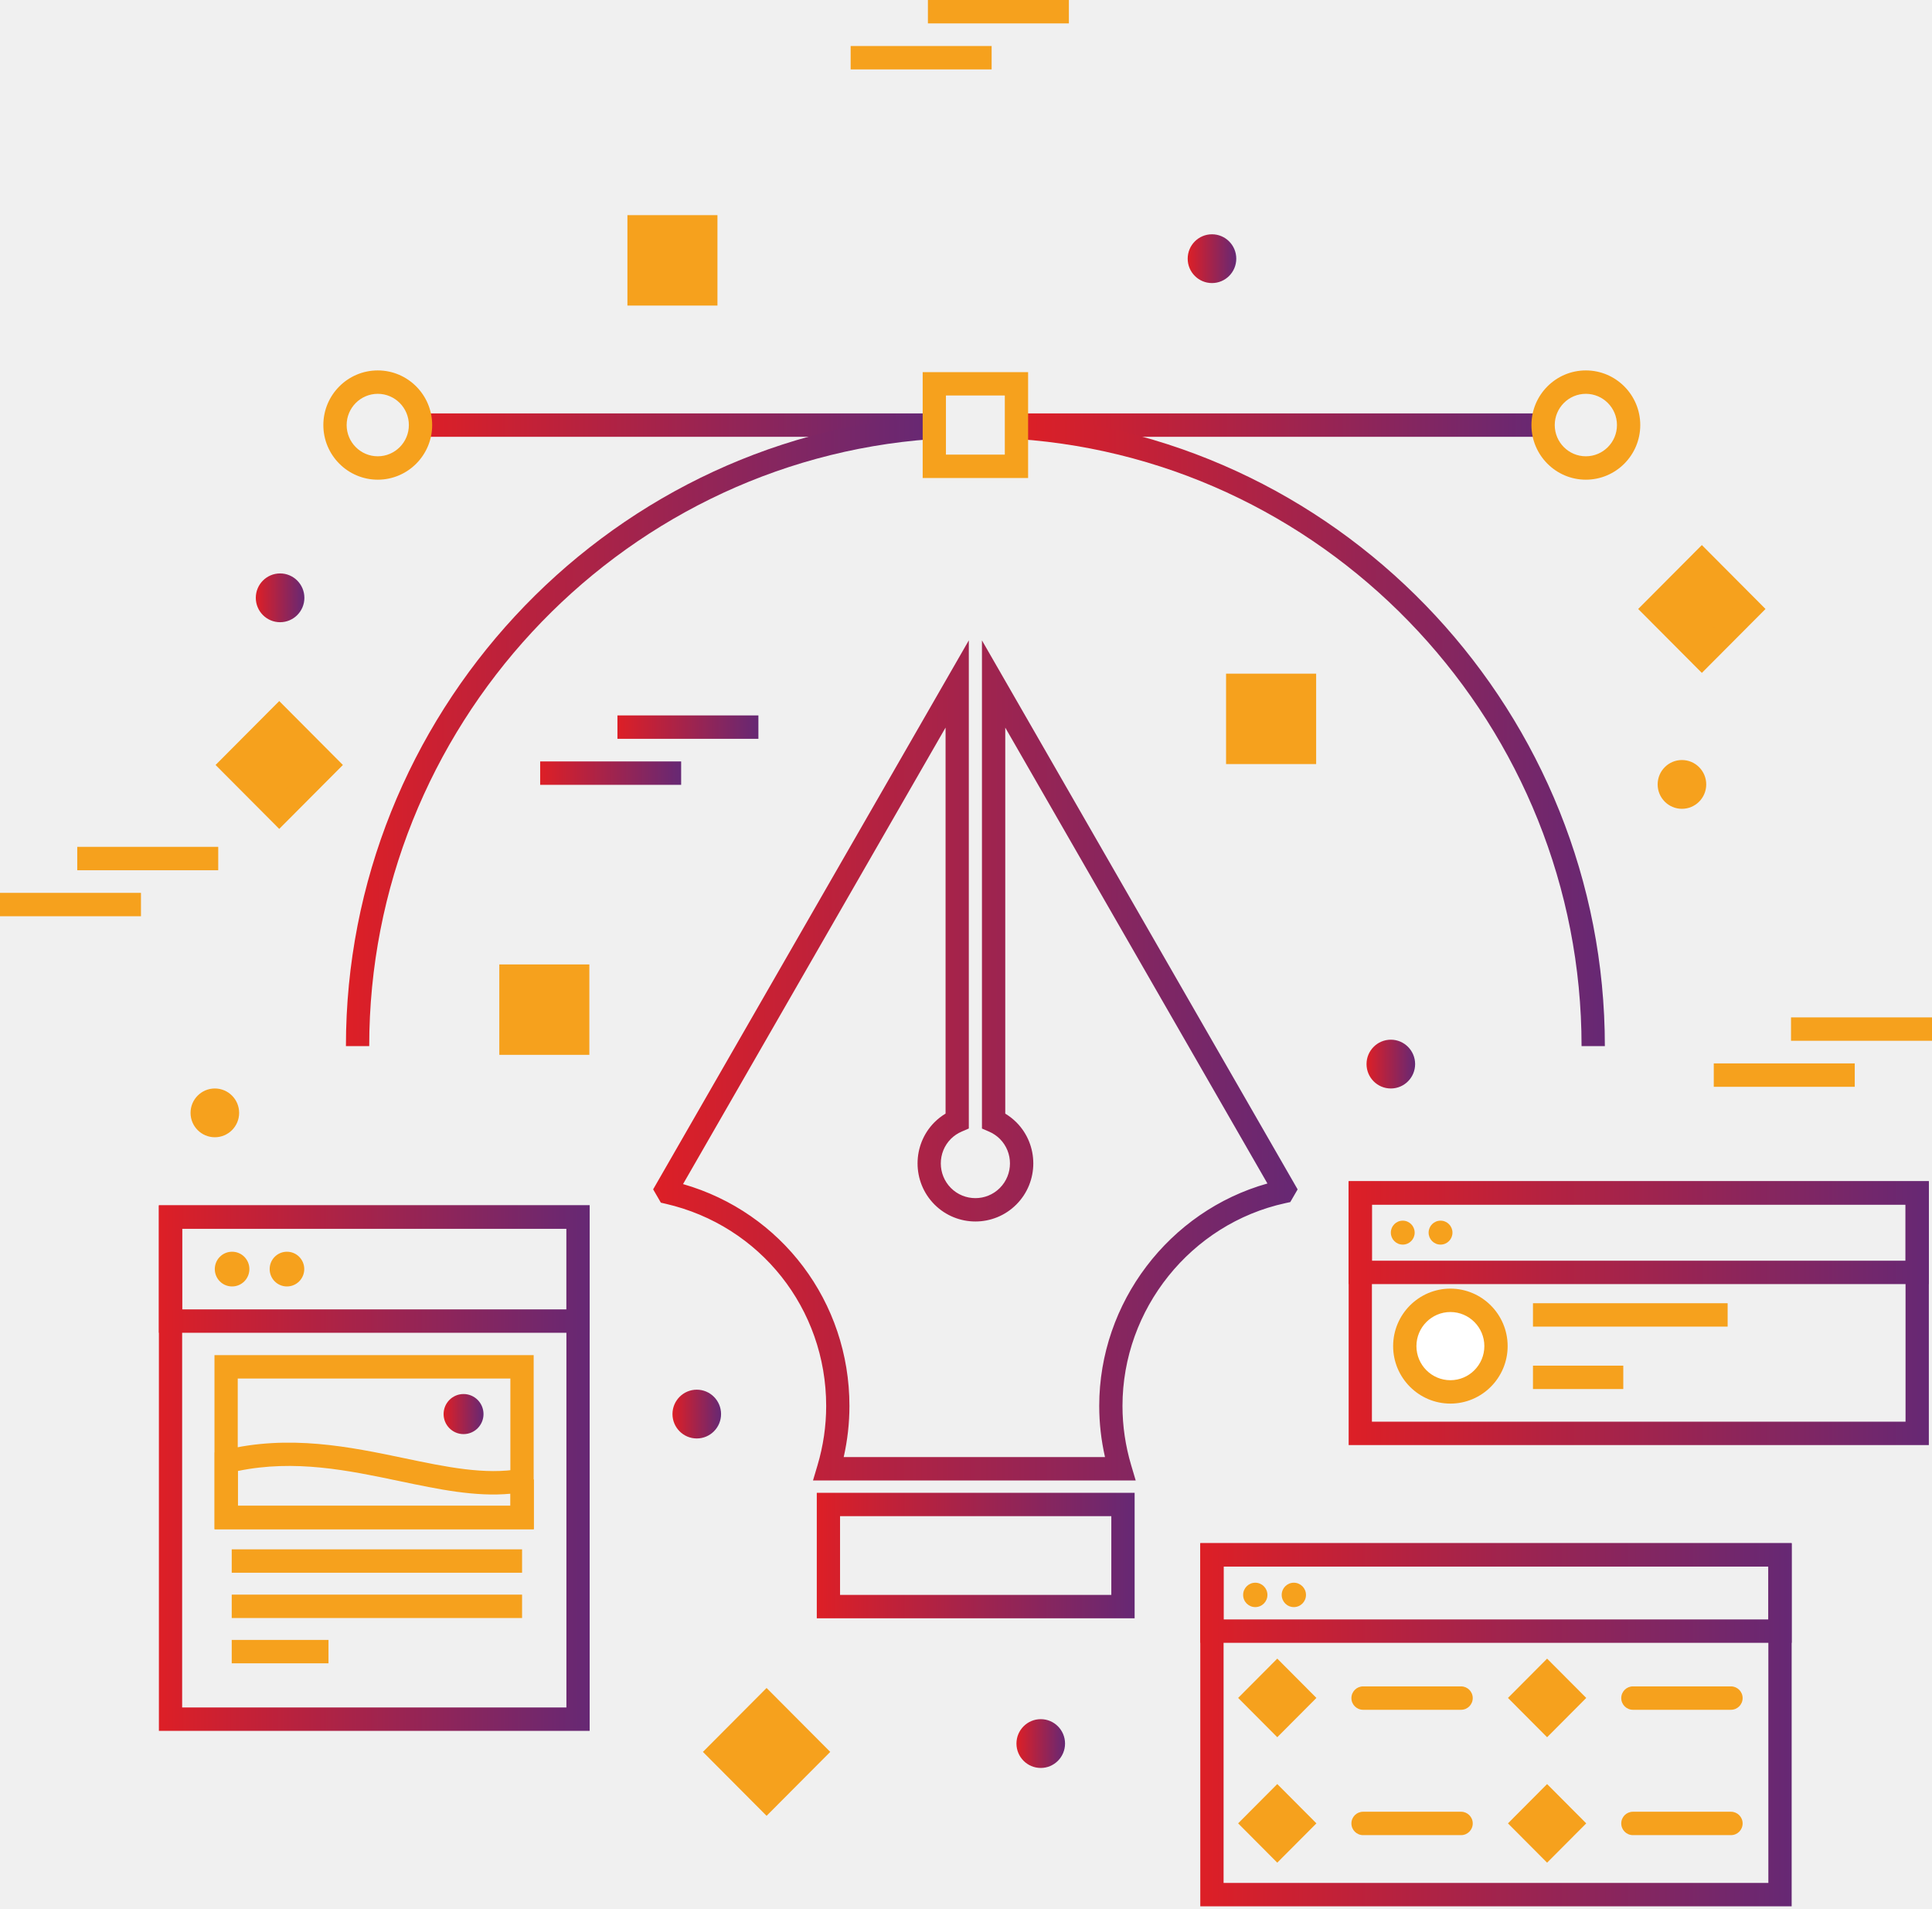
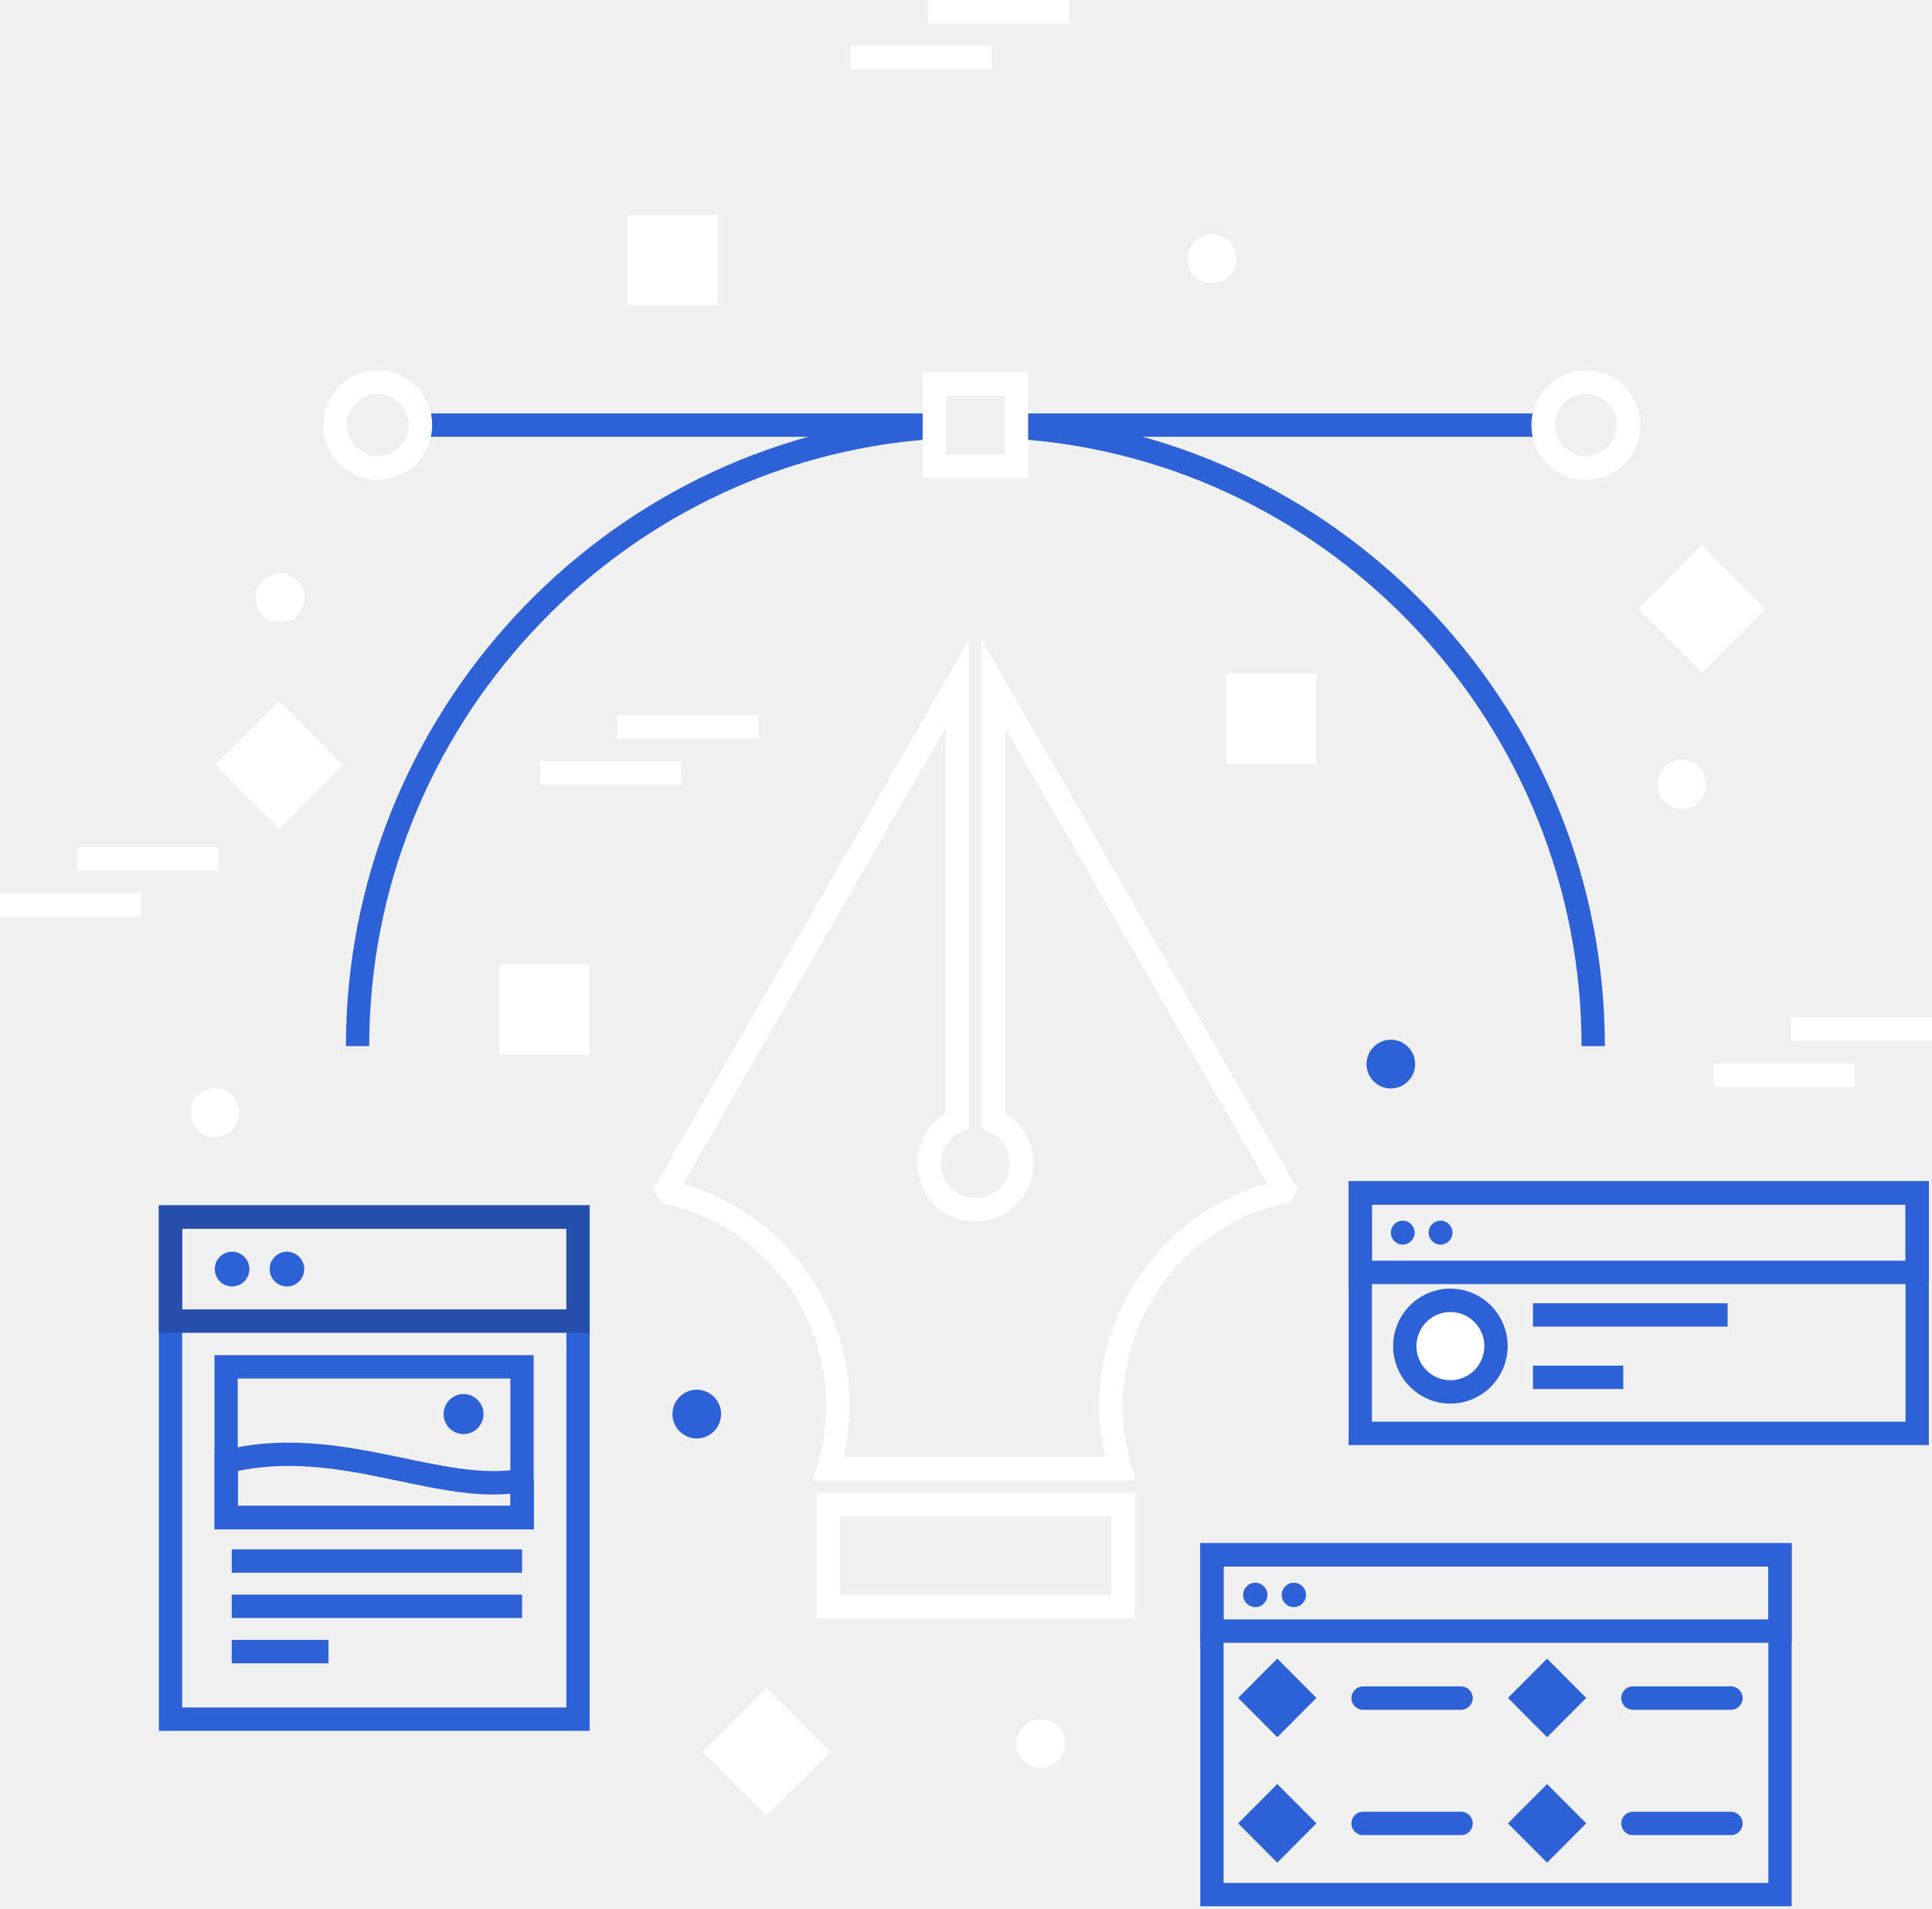
<svg xmlns="http://www.w3.org/2000/svg" width="250" height="247" viewBox="0 0 250 247" fill="none">
-   <g clip-path="url(#clip0_201_215)">
-     <path d="M199.956 53.489H132.587V56.516H199.956V53.489Z" fill="url(#paint0_linear_201_215)" />
-     <path d="M119.627 53.489H54.415V56.516H119.627V53.489Z" fill="url(#paint1_linear_201_215)" />
-     <path d="M207.668 135.356H204.653C204.653 94.15 172.617 59.648 131.716 56.803L131.927 53.782C174.399 56.739 207.668 92.566 207.668 135.356Z" fill="url(#paint2_linear_201_215)" />
-     <path d="M47.777 135.356H44.763C44.763 92.678 77.938 56.856 120.288 53.8L120.504 56.821C79.721 59.765 47.777 94.261 47.777 135.356Z" fill="url(#paint3_linear_201_215)" />
-     <path d="M48.882 62.065C45.002 62.065 41.841 58.897 41.841 54.997C41.841 51.096 44.996 47.928 48.882 47.928C52.767 47.928 55.922 51.096 55.922 54.997C55.922 58.897 52.767 62.065 48.882 62.065ZM48.882 50.955C46.661 50.955 44.856 52.768 44.856 54.997C44.856 57.226 46.661 59.038 48.882 59.038C51.102 59.038 52.907 57.226 52.907 54.997C52.907 52.768 51.102 50.955 48.882 50.955Z" fill="#F6A11D" />
-     <path d="M205.208 62.065C201.329 62.065 198.168 58.897 198.168 54.997C198.168 51.096 201.323 47.928 205.208 47.928C209.094 47.928 212.249 51.096 212.249 54.997C212.249 58.897 209.094 62.065 205.208 62.065ZM205.208 50.955C202.988 50.955 201.183 52.768 201.183 54.997C201.183 57.226 202.988 59.038 205.208 59.038C207.429 59.038 209.234 57.226 209.234 54.997C209.234 52.768 207.429 50.955 205.208 50.955Z" fill="#F6A11D" />
-     <path d="M146.82 209.387H105.692V193.151H146.82V209.387ZM108.701 206.36H143.805V196.172H108.701V206.36Z" fill="url(#paint4_linear_201_215)" />
-     <path d="M146.966 191.555H105.201L105.78 189.608C106.528 187.098 106.907 184.511 106.907 181.918C106.907 169.336 98.371 158.573 86.153 155.757L85.517 155.611L84.517 153.886L125.365 82.853V146.014L124.454 146.407C123.916 146.636 123.443 146.959 123.046 147.352C121.304 149.106 121.304 151.956 123.046 153.71C124.787 155.458 127.632 155.464 129.379 153.71C131.126 151.956 131.126 149.106 129.379 147.358C128.982 146.965 128.514 146.642 127.977 146.413L127.065 146.02V82.859L167.913 153.892L166.961 155.534L166.312 155.675C154.106 158.338 145.249 169.377 145.249 181.918C145.249 184.493 145.628 187.08 146.382 189.608L146.96 191.555H146.966ZM109.174 188.529H142.987C142.491 186.341 142.239 184.129 142.239 181.912C142.239 168.533 151.296 156.696 164.004 153.129L130.08 94.144V144.09C130.606 144.407 131.085 144.782 131.518 145.211C134.439 148.144 134.439 152.912 131.518 155.845C128.596 158.778 123.846 158.778 120.919 155.845C118.003 152.912 118.003 148.144 120.919 145.205C121.351 144.777 121.83 144.401 122.356 144.084V94.138L88.385 153.206C101.141 156.866 109.917 168.451 109.917 181.912C109.917 184.135 109.665 186.353 109.174 188.529Z" fill="url(#paint5_linear_201_215)" />
-     <path d="M133.037 61.848H119.394V48.151H133.037V61.848ZM122.403 58.821H130.022V51.172H122.403V58.821Z" fill="#F6A11D" />
-     <path d="M249.591 186.974H174.516V152.836H249.591V186.974ZM177.525 183.948H246.576V155.857H177.525V183.948Z" fill="url(#paint6_linear_201_215)" />
-     <path d="M249.591 166.145H174.516V152.836H249.591V166.145ZM177.525 163.119H246.576V155.857H177.525V163.119Z" fill="url(#paint7_linear_201_215)" />
-     <path d="M183.058 159.488C183.058 160.344 182.368 161.036 181.515 161.036C180.662 161.036 179.973 160.344 179.973 159.488C179.973 158.631 180.662 157.939 181.515 157.939C182.368 157.939 183.058 158.631 183.058 159.488Z" fill="#F6A11D" />
-     <path d="M187.948 159.488C187.948 160.344 187.259 161.036 186.406 161.036C185.553 161.036 184.863 160.344 184.863 159.488C184.863 158.631 185.553 157.939 186.406 157.939C187.259 157.939 187.948 158.631 187.948 159.488Z" fill="#F6A11D" />
-     <path d="M193.581 174.17C193.581 177.443 190.94 180.094 187.68 180.094C184.419 180.094 181.778 177.443 181.778 174.17C181.778 170.897 184.419 168.245 187.68 168.245C190.94 168.245 193.581 170.897 193.581 174.17Z" fill="white" />
-     <path d="M187.68 181.607C183.595 181.607 180.271 178.27 180.271 174.17C180.271 170.07 183.595 166.732 187.68 166.732C191.764 166.732 195.088 170.07 195.088 174.17C195.088 178.27 191.764 181.607 187.68 181.607ZM187.68 169.759C185.261 169.759 183.286 171.735 183.286 174.17C183.286 176.604 185.255 178.581 187.68 178.581C190.104 178.581 192.074 176.604 192.074 174.17C192.074 171.735 190.104 169.759 187.68 169.759Z" fill="#F6A11D" />
-     <path d="M223.555 168.621H198.366V171.647H223.555V168.621Z" fill="#F6A11D" />
-     <path d="M210.052 176.698H198.366V179.724H210.052V176.698Z" fill="#F6A11D" />
-     <path d="M231.84 246.652H155.316V199.668H231.84V246.652ZM158.331 243.625H228.825V202.689H158.331V243.625Z" fill="url(#paint8_linear_201_215)" />
-     <path d="M231.84 212.56H155.316V199.668H231.84V212.56ZM158.331 209.534H228.825V202.689H158.331V209.534Z" fill="url(#paint9_linear_201_215)" />
-     <path d="M164.004 206.36C164.004 207.234 163.303 207.938 162.433 207.938C161.562 207.938 160.861 207.234 160.861 206.36C160.861 205.486 161.568 204.783 162.433 204.783C163.297 204.783 164.004 205.486 164.004 206.36Z" fill="#F6A11D" />
-     <path d="M167.422 207.938C168.29 207.938 168.994 207.232 168.994 206.36C168.994 205.489 168.29 204.783 167.422 204.783C166.554 204.783 165.851 205.489 165.851 206.36C165.851 207.232 166.554 207.938 167.422 207.938Z" fill="#F6A11D" />
-     <path d="M189.064 218.197H176.38C175.547 218.197 174.872 218.875 174.872 219.711C174.872 220.547 175.547 221.224 176.38 221.224H189.064C189.897 221.224 190.572 220.547 190.572 219.711C190.572 218.875 189.897 218.197 189.064 218.197Z" fill="#F6A11D" />
-     <path d="M165.279 214.604L160.214 219.689L165.279 224.774L170.344 219.689L165.279 214.604Z" fill="#F6A11D" />
-     <path d="M223.987 218.197H211.297C210.464 218.197 209.789 218.875 209.789 219.711C209.789 220.547 210.464 221.224 211.297 221.224H223.987C224.82 221.224 225.495 220.547 225.495 219.711C225.495 218.875 224.82 218.197 223.987 218.197Z" fill="#F6A11D" />
-     <path d="M200.194 214.606L195.129 219.691L200.194 224.776L205.26 219.691L200.194 214.606Z" fill="#F6A11D" />
-     <path d="M189.064 234.416H176.38C175.547 234.416 174.872 235.094 174.872 235.929C174.872 236.765 175.547 237.443 176.38 237.443H189.064C189.897 237.443 190.572 236.765 190.572 235.929C190.572 235.094 189.897 234.416 189.064 234.416Z" fill="#F6A11D" />
-     <path d="M165.278 230.834L160.213 235.919L165.278 241.004L170.344 235.919L165.278 230.834Z" fill="#F6A11D" />
-     <path d="M223.987 234.416H211.297C210.464 234.416 209.789 235.094 209.789 235.929C209.789 236.765 210.464 237.443 211.297 237.443H223.987C224.82 237.443 225.495 236.765 225.495 235.929C225.495 235.094 224.82 234.416 223.987 234.416Z" fill="#F6A11D" />
-     <path d="M200.194 230.836L195.128 235.921L200.194 241.006L205.259 235.921L200.194 230.836Z" fill="#F6A11D" />
-     <path d="M76.302 223.952H20.561V155.957H76.302V223.952ZM23.576 220.925H73.293V158.977H23.57V220.925H23.576Z" fill="url(#paint10_linear_201_215)" />
-     <path d="M76.302 172.445H20.561V155.957H76.302V172.445ZM23.576 169.418H73.293V158.977H23.57V169.418H23.576Z" fill="url(#paint11_linear_201_215)" />
-     <path d="M32.27 164.204C32.27 165.441 31.271 166.45 30.032 166.45C28.794 166.45 27.795 165.447 27.795 164.204C27.795 162.96 28.794 161.957 30.032 161.957C31.271 161.957 32.27 162.96 32.27 164.204Z" fill="#F6A11D" />
-     <path d="M39.37 164.204C39.37 165.441 38.37 166.45 37.132 166.45C35.893 166.45 34.894 165.447 34.894 164.204C34.894 162.96 35.893 161.957 37.132 161.957C38.37 161.957 39.37 162.96 39.37 164.204Z" fill="#F6A11D" />
-     <path d="M67.555 200.465H29.986V203.492H67.555V200.465Z" fill="#F6A11D" />
-     <path d="M67.555 206.325H29.986V209.352H67.555V206.325Z" fill="#F6A11D" />
-     <path d="M42.507 212.185H29.986V215.212H42.507V212.185Z" fill="#F6A11D" />
-     <path d="M69.057 197.861H27.754V175.337H69.057V197.861ZM30.763 194.834H66.042V178.364H30.763V194.834Z" fill="#F6A11D" />
-     <path d="M62.566 182.962C62.566 184.393 61.409 185.555 59.983 185.555C58.557 185.555 57.401 184.393 57.401 182.962C57.401 181.531 58.557 180.37 59.983 180.37C61.409 180.37 62.566 181.531 62.566 182.962Z" fill="url(#paint12_linear_201_215)" />
-     <path d="M69.081 197.861H27.777V187.931L28.922 187.649C37.412 185.555 45.329 187.215 52.323 188.675C57.704 189.802 62.788 190.863 67.304 190.054L67.55 191.421H69.081V197.861ZM30.786 194.834H66.066V193.268C61.508 193.696 56.729 192.693 51.704 191.638C45.043 190.242 38.172 188.805 30.786 190.324V194.84V194.834Z" fill="#F6A11D" />
-     <path d="M93.305 182.962C93.305 184.704 91.897 186.118 90.162 186.118C88.426 186.118 87.018 184.704 87.018 182.962C87.018 181.22 88.426 179.807 90.162 179.807C91.897 179.807 93.305 181.22 93.305 182.962Z" fill="url(#paint13_linear_201_215)" />
-     <path d="M183.116 137.679C183.116 139.421 181.708 140.835 179.973 140.835C178.238 140.835 176.829 139.421 176.829 137.679C176.829 135.937 178.238 134.523 179.973 134.523C181.708 134.523 183.116 135.937 183.116 137.679Z" fill="url(#paint14_linear_201_215)" />
-     <path d="M30.944 143.991C30.944 145.733 29.536 147.146 27.8 147.146C26.065 147.146 24.657 145.733 24.657 143.991C24.657 142.249 26.065 140.835 27.8 140.835C29.536 140.835 30.944 142.249 30.944 143.991Z" fill="#F6A11D" />
-     <path d="M134.673 228.75C136.409 228.75 137.816 227.337 137.816 225.594C137.816 223.851 136.409 222.438 134.673 222.438C132.937 222.438 131.529 223.851 131.529 225.594C131.529 227.337 132.937 228.75 134.673 228.75Z" fill="url(#paint15_linear_201_215)" />
-     <path d="M220.786 101.494C220.786 103.236 219.377 104.65 217.642 104.65C215.907 104.65 214.499 103.236 214.499 101.494C214.499 99.752 215.907 98.338 217.642 98.338C219.377 98.338 220.786 99.752 220.786 101.494Z" fill="#F6A11D" />
-     <path d="M39.387 77.351C39.387 79.093 37.979 80.506 36.243 80.506C34.508 80.506 33.1 79.093 33.1 77.351C33.1 75.609 34.508 74.195 36.243 74.195C37.979 74.195 39.387 75.609 39.387 77.351Z" fill="url(#paint16_linear_201_215)" />
-     <path d="M159.973 33.47C159.973 35.212 158.565 36.625 156.829 36.625C155.094 36.625 153.686 35.212 153.686 33.47C153.686 31.727 155.094 30.314 156.829 30.314C158.565 30.314 159.973 31.727 159.973 33.47Z" fill="url(#paint17_linear_201_215)" />
-     <path d="M88.14 98.52H69.899V101.547H88.14V98.52Z" fill="url(#paint18_linear_201_215)" />
-     <path d="M98.137 92.566H79.896V95.593H98.137V92.566Z" fill="url(#paint19_linear_201_215)" />
-     <path d="M18.241 115.525H0V118.551H18.241V115.525Z" fill="#F6A11D" />
-     <path d="M28.239 109.571H9.997V112.598H28.239V109.571Z" fill="#F6A11D" />
-     <path d="M240.003 137.591H221.761V140.618H240.003V137.591Z" fill="#F6A11D" />
-     <path d="M250 131.638H231.758V134.664H250V131.638Z" fill="#F6A11D" />
-     <path d="M128.316 5.954H110.074V8.98H128.316V5.954Z" fill="#F6A11D" />
-     <path d="M138.313 0H120.072V3.027H138.313V0Z" fill="#F6A11D" />
-     <path d="M74.754 126.294H66.112V134.969H74.754V126.294Z" fill="#F6A11D" />
-     <path d="M76.261 136.483H64.611V124.786H76.261V136.483ZM67.62 133.456H73.246V127.807H67.62V133.456Z" fill="#F6A11D" />
-     <path d="M168.807 88.671H160.165V97.347H168.807V88.671Z" fill="#F6A11D" />
-     <path d="M170.309 98.86H158.652V87.164H170.309V98.86ZM161.667 95.833H167.294V90.185H161.667V95.833Z" fill="#F6A11D" />
-     <path d="M91.33 29.346H82.689V38.021H91.33V29.346Z" fill="#F6A11D" />
-     <path d="M92.838 39.535H81.187V27.838H92.838V39.535ZM84.196 36.508H89.823V30.859H84.196V36.508Z" fill="#F6A11D" />
-     <path d="M99.195 220.542L93.084 226.677L99.195 232.811L105.305 226.677L99.195 220.542Z" fill="#F6A11D" />
-     <path d="M99.195 234.944L90.956 226.673L99.195 218.403L107.433 226.673L99.195 234.944ZM95.216 226.673L99.195 230.668L103.174 226.673L99.195 222.679L95.216 226.673Z" fill="#F6A11D" />
-     <path d="M220.221 72.653L214.111 78.788L220.221 84.922L226.332 78.788L220.221 72.653Z" fill="#F6A11D" />
-     <path d="M220.219 87.064L211.98 78.794L220.219 70.523L228.457 78.794L220.219 87.064ZM216.24 78.794L220.219 82.788L224.198 78.794L220.219 74.799L216.24 78.794Z" fill="#F6A11D" />
-     <path d="M36.133 92.849L30.023 98.983L36.133 105.118L42.244 98.983L36.133 92.849Z" fill="#F6A11D" />
-     <path d="M36.133 107.248L27.894 98.978L36.133 90.707L44.371 98.978L36.133 107.248ZM32.154 98.978L36.133 102.972L40.111 98.978L36.133 94.983L32.154 98.978Z" fill="#F6A11D" />
+   <g clip-path="url(#clip0_285_150)">
+     <path d="M199.956 53.489H132.587V56.516H199.956V53.489Z" fill="#2F61D6" />
+     <path d="M119.627 53.489H54.415V56.516H119.627V53.489Z" fill="#2F61D6" />
+     <path d="M207.668 135.356H204.653C204.653 94.15 172.617 59.648 131.716 56.803L131.927 53.782C174.399 56.739 207.668 92.566 207.668 135.356Z" fill="#2F61D6" />
+     <path d="M47.777 135.356H44.763C44.763 92.678 77.938 56.856 120.288 53.8L120.504 56.821C79.721 59.765 47.777 94.261 47.777 135.356Z" fill="#2F61D6" />
+     <path d="M48.882 62.065C45.002 62.065 41.841 58.897 41.841 54.997C41.841 51.096 44.996 47.928 48.882 47.928C52.767 47.928 55.922 51.096 55.922 54.997C55.922 58.897 52.767 62.065 48.882 62.065ZM48.882 50.955C46.661 50.955 44.856 52.768 44.856 54.997C44.856 57.226 46.661 59.038 48.882 59.038C51.102 59.038 52.907 57.226 52.907 54.997C52.907 52.768 51.102 50.955 48.882 50.955Z" fill="white" />
+     <path d="M205.208 62.065C201.329 62.065 198.168 58.897 198.168 54.997C198.168 51.096 201.323 47.928 205.208 47.928C209.094 47.928 212.249 51.096 212.249 54.997C212.249 58.897 209.094 62.065 205.208 62.065ZM205.208 50.955C202.988 50.955 201.183 52.768 201.183 54.997C201.183 57.226 202.988 59.038 205.208 59.038C207.429 59.038 209.234 57.226 209.234 54.997C209.234 52.768 207.429 50.955 205.208 50.955Z" fill="white" />
+     <path d="M146.82 209.387H105.692V193.151H146.82V209.387ZM108.701 206.36H143.805V196.172H108.701V206.36Z" fill="white" />
+     <path d="M146.966 191.555H105.201L105.78 189.608C106.528 187.098 106.908 184.511 106.908 181.918C106.908 169.336 98.371 158.573 86.154 155.757L85.517 155.611L84.518 153.886L125.365 82.853V146.014L124.454 146.407C123.916 146.636 123.443 146.959 123.046 147.352C121.304 149.106 121.304 151.956 123.046 153.71C124.787 155.458 127.632 155.464 129.379 153.71C131.126 151.956 131.126 149.106 129.379 147.358C128.982 146.965 128.515 146.642 127.977 146.413L127.066 146.02V82.859L167.913 153.892L166.961 155.534L166.312 155.675C154.106 158.338 145.249 169.377 145.249 181.918C145.249 184.493 145.628 187.08 146.382 189.608L146.961 191.555H146.966ZM109.175 188.529H142.987C142.491 186.341 142.24 184.129 142.24 181.912C142.24 168.533 151.296 156.696 164.004 153.129L130.08 94.144V144.09C130.606 144.407 131.085 144.782 131.518 145.211C134.439 148.144 134.439 152.912 131.518 155.845C128.596 158.778 123.846 158.778 120.919 155.845C118.003 152.912 118.003 148.144 120.919 145.205C121.351 144.777 121.83 144.401 122.356 144.084V94.138L88.386 153.206C101.141 156.866 109.917 168.451 109.917 181.912C109.917 184.135 109.665 186.353 109.175 188.529Z" fill="white" />
+     <path d="M133.037 61.848H119.394V48.151H133.037V61.848ZM122.403 58.821H130.022V51.172H122.403V58.821Z" fill="white" />
+     <path d="M249.591 186.974H174.516V152.836H249.591V186.974ZM177.525 183.948H246.576V155.857H177.525V183.948Z" fill="#2F61D6" />
+     <path d="M249.591 166.145H174.516V152.836H249.591V166.145ZM177.525 163.119H246.576V155.857H177.525V163.119Z" fill="#2F61D6" />
+     <path d="M183.058 159.488C183.058 160.344 182.368 161.036 181.515 161.036C180.662 161.036 179.973 160.344 179.973 159.488C179.973 158.631 180.662 157.939 181.515 157.939C182.368 157.939 183.058 158.631 183.058 159.488Z" fill="#2F61D6" />
+     <path d="M187.949 159.488C187.949 160.344 187.259 161.036 186.406 161.036C185.553 161.036 184.864 160.344 184.864 159.488C184.864 158.631 185.553 157.939 186.406 157.939C187.259 157.939 187.949 158.631 187.949 159.488Z" fill="#2F61D6" />
+     <path d="M193.581 174.17C193.581 177.443 190.94 180.094 187.68 180.094C184.42 180.094 181.779 177.443 181.779 174.17C181.779 170.897 184.42 168.245 187.68 168.245C190.94 168.245 193.581 170.897 193.581 174.17Z" fill="white" />
+     <path d="M187.68 181.607C183.596 181.607 180.271 178.27 180.271 174.17C180.271 170.07 183.596 166.732 187.68 166.732C191.764 166.732 195.089 170.07 195.089 174.17C195.089 178.27 191.764 181.607 187.68 181.607ZM187.68 169.759C185.261 169.759 183.286 171.735 183.286 174.17C183.286 176.604 185.255 178.581 187.68 178.581C190.105 178.581 192.074 176.604 192.074 174.17C192.074 171.735 190.105 169.759 187.68 169.759Z" fill="#2F61D6" />
+     <path d="M223.555 168.621H198.366V171.647H223.555V168.621Z" fill="#2F61D6" />
+     <path d="M210.052 176.698H198.366V179.724H210.052V176.698Z" fill="#2F61D6" />
+     <path d="M231.84 246.652H155.316V199.668H231.84V246.652ZM158.331 243.625H228.825V202.689H158.331V243.625Z" fill="#2F61D6" />
+     <path d="M231.84 212.56H155.316V199.668H231.84V212.56ZM158.331 209.534H228.825V202.689H158.331V209.534Z" fill="#2F61D6" />
+     <path d="M164.004 206.36C164.004 207.234 163.303 207.938 162.433 207.938C161.562 207.938 160.861 207.234 160.861 206.36C160.861 205.486 161.568 204.783 162.433 204.783C163.297 204.783 164.004 205.486 164.004 206.36Z" fill="#2F61D6" />
+     <path d="M167.422 207.938C168.29 207.938 168.994 207.232 168.994 206.36C168.994 205.489 168.29 204.783 167.422 204.783C166.554 204.783 165.851 205.489 165.851 206.36C165.851 207.232 166.554 207.938 167.422 207.938Z" fill="#2F61D6" />
+     <path d="M189.064 218.197H176.38C175.547 218.197 174.872 218.875 174.872 219.711C174.872 220.547 175.547 221.224 176.38 221.224H189.064C189.897 221.224 190.572 220.547 190.572 219.711C190.572 218.875 189.897 218.197 189.064 218.197Z" fill="#2F61D6" />
+     <path d="M165.279 214.604L160.214 219.689L165.279 224.774L170.344 219.689L165.279 214.604Z" fill="#2F61D6" />
+     <path d="M223.987 218.197H211.297C210.464 218.197 209.789 218.875 209.789 219.711C209.789 220.547 210.464 221.224 211.297 221.224H223.987C224.82 221.224 225.495 220.547 225.495 219.711C225.495 218.875 224.82 218.197 223.987 218.197Z" fill="#2F61D6" />
+     <path d="M200.194 214.606L195.129 219.691L200.194 224.776L205.26 219.691L200.194 214.606Z" fill="#2F61D6" />
+     <path d="M189.064 234.416H176.38C175.547 234.416 174.872 235.094 174.872 235.929C174.872 236.765 175.547 237.443 176.38 237.443H189.064C189.897 237.443 190.572 236.765 190.572 235.929C190.572 235.094 189.897 234.416 189.064 234.416Z" fill="#2F61D6" />
+     <path d="M165.278 230.834L160.213 235.919L165.278 241.004L170.344 235.919L165.278 230.834Z" fill="#2F61D6" />
+     <path d="M223.987 234.416H211.297C210.464 234.416 209.789 235.094 209.789 235.929C209.789 236.765 210.464 237.443 211.297 237.443H223.987C224.82 237.443 225.495 236.765 225.495 235.929C225.495 235.094 224.82 234.416 223.987 234.416Z" fill="#2F61D6" />
+     <path d="M200.193 230.836L195.128 235.921L200.193 241.006L205.259 235.921L200.193 230.836Z" fill="#2F61D6" />
+     <path d="M76.302 223.952H20.561V155.957H76.302V223.952ZM23.576 220.925H73.293V158.977H23.57V220.925H23.576Z" fill="#2F61D6" />
+     <path d="M76.302 172.445H20.561V155.957H76.302V172.445ZM23.576 169.418H73.293V158.977H23.57V169.418H23.576Z" fill="#2F61D6" />
+     <path d="M76.302 172.445H20.561V155.957H76.302V172.445ZM23.576 169.418H73.293V158.977H23.57V169.418H23.576Z" fill="black" fill-opacity="0.2" />
+     <path d="M32.27 164.204C32.27 165.441 31.271 166.45 30.032 166.45C28.794 166.45 27.795 165.447 27.795 164.204C27.795 162.96 28.794 161.957 30.032 161.957C31.271 161.957 32.27 162.96 32.27 164.204Z" fill="#2F61D6" />
+     <path d="M39.37 164.204C39.37 165.441 38.37 166.45 37.132 166.45C35.893 166.45 34.894 165.447 34.894 164.204C34.894 162.96 35.893 161.957 37.132 161.957C38.37 161.957 39.37 162.96 39.37 164.204Z" fill="#2F61D6" />
+     <path d="M67.556 200.465H29.986V203.492H67.556V200.465Z" fill="#2F61D6" />
+     <path d="M67.556 206.325H29.986V209.352H67.556V206.325Z" fill="#2F61D6" />
+     <path d="M42.507 212.185H29.986V215.212H42.507V212.185Z" fill="#2F61D6" />
+     <path d="M69.057 197.861H27.754V175.337H69.057V197.861ZM30.763 194.834H66.042V178.364H30.763V194.834Z" fill="#2F61D6" />
+     <path d="M62.566 182.962C62.566 184.393 61.409 185.555 59.983 185.555C58.557 185.555 57.401 184.393 57.401 182.962C57.401 181.531 58.557 180.37 59.983 180.37C61.409 180.37 62.566 181.531 62.566 182.962Z" fill="#2F61D6" />
+     <path d="M69.081 197.861H27.777V187.931L28.922 187.649C37.412 185.555 45.329 187.215 52.323 188.675C57.704 189.802 62.788 190.863 67.304 190.054L67.55 191.421H69.081V197.861ZM30.786 194.834H66.066V193.268C61.508 193.696 56.729 192.693 51.704 191.638C45.043 190.242 38.172 188.805 30.786 190.324V194.84V194.834Z" fill="#2F61D6" />
+     <path d="M93.305 182.962C93.305 184.704 91.897 186.118 90.162 186.118C88.427 186.118 87.018 184.704 87.018 182.962C87.018 181.22 88.427 179.807 90.162 179.807C91.897 179.807 93.305 181.22 93.305 182.962Z" fill="#2F61D6" />
+     <path d="M183.116 137.679C183.116 139.421 181.708 140.835 179.973 140.835C178.237 140.835 176.829 139.421 176.829 137.679C176.829 135.937 178.237 134.523 179.973 134.523C181.708 134.523 183.116 135.937 183.116 137.679Z" fill="#2F61D6" />
+     <path d="M30.944 143.991C30.944 145.733 29.536 147.146 27.8 147.146C26.065 147.146 24.657 145.733 24.657 143.991C24.657 142.249 26.065 140.835 27.8 140.835C29.536 140.835 30.944 142.249 30.944 143.991Z" fill="white" />
+     <path d="M134.673 228.75C136.409 228.75 137.816 227.337 137.816 225.594C137.816 223.851 136.409 222.438 134.673 222.438C132.937 222.438 131.53 223.851 131.53 225.594C131.53 227.337 132.937 228.75 134.673 228.75Z" fill="white" />
+     <path d="M220.785 101.494C220.785 103.236 219.377 104.65 217.642 104.65C215.907 104.65 214.499 103.236 214.499 101.494C214.499 99.752 215.907 98.338 217.642 98.338C219.377 98.338 220.785 99.752 220.785 101.494Z" fill="white" />
+     <path d="M39.387 77.351C39.387 79.093 37.979 80.506 36.244 80.506C34.508 80.506 33.1 79.093 33.1 77.351C33.1 75.609 34.508 74.195 36.244 74.195C37.979 74.195 39.387 75.609 39.387 77.351Z" fill="white" />
+     <path d="M159.973 33.47C159.973 35.212 158.565 36.625 156.829 36.625C155.094 36.625 153.686 35.212 153.686 33.47C153.686 31.727 155.094 30.314 156.829 30.314C158.565 30.314 159.973 31.727 159.973 33.47Z" fill="white" />
+     <path d="M88.14 98.52H69.899V101.547H88.14V98.52Z" fill="white" />
+     <path d="M98.138 92.566H79.896V95.593H98.138V92.566Z" fill="white" />
+     <path d="M18.241 115.525H0V118.551H18.241V115.525Z" fill="white" />
+     <path d="M28.239 109.571H9.997V112.598H28.239V109.571Z" fill="white" />
+     <path d="M240.003 137.591H221.761V140.618H240.003V137.591Z" fill="white" />
+     <path d="M250 131.638H231.759V134.664H250V131.638Z" fill="white" />
+     <path d="M128.316 5.954H110.074V8.98H128.316V5.954Z" fill="white" />
+     <path d="M138.313 0H120.072V3.027H138.313V0Z" fill="white" />
+     <path d="M74.754 126.294H66.112V134.969H74.754V126.294Z" fill="white" />
+     <path d="M76.262 136.483H64.611V124.786H76.262V136.483ZM67.62 133.456H73.247V127.807H67.62V133.456Z" fill="white" />
+     <path d="M168.807 88.671H160.165V97.347H168.807V88.671Z" fill="white" />
+     <path d="M170.309 98.86H158.652V87.164H170.309V98.86ZM161.667 95.833H167.294V90.185H161.667V95.833Z" fill="white" />
+     <path d="M91.33 29.346H82.689V38.021H91.33V29.346Z" fill="white" />
+     <path d="M92.838 39.535H81.187V27.838H92.838V39.535ZM84.196 36.508H89.823V30.859H84.196V36.508Z" fill="white" />
+     <path d="M99.195 220.542L93.084 226.677L99.195 232.811L105.305 226.677L99.195 220.542Z" fill="white" />
+     <path d="M99.195 234.944L90.956 226.673L99.195 218.403L107.433 226.673L99.195 234.944ZM95.216 226.673L99.195 230.668L103.174 226.673L99.195 222.679L95.216 226.673Z" fill="white" />
+     <path d="M220.221 72.653L214.111 78.788L220.221 84.922L226.332 78.788L220.221 72.653Z" fill="white" />
+     <path d="M220.219 87.064L211.98 78.794L220.219 70.523L228.457 78.794L220.219 87.064ZM216.24 78.794L220.219 82.788L224.198 78.794L220.219 74.799L216.24 78.794Z" fill="white" />
+     <path d="M36.133 92.849L30.023 98.983L36.133 105.118L42.244 98.983L36.133 92.849Z" fill="white" />
+     <path d="M36.133 107.248L27.894 98.978L36.133 90.707L44.371 98.978L36.133 107.248ZM32.154 98.978L36.133 102.972L40.111 98.978L36.133 94.983L32.154 98.978Z" fill="white" />
  </g>
  <defs>
-     <linearGradient id="paint0_linear_201_215" x1="132.587" y1="55.002" x2="199.961" y2="55.002" gradientUnits="userSpaceOnUse">
-       <stop stop-color="#DD1F26" />
-       <stop offset="1" stop-color="#662874" />
-     </linearGradient>
-     <linearGradient id="paint1_linear_201_215" x1="54.415" y1="5.19499e-05" x2="119.627" y2="5.19499e-05" gradientUnits="userSpaceOnUse">
-       <stop stop-color="#DD1F26" />
-       <stop offset="1" stop-color="#662874" />
-     </linearGradient>
-     <linearGradient id="paint2_linear_201_215" x1="131.722" y1="94.572" x2="207.668" y2="94.572" gradientUnits="userSpaceOnUse">
-       <stop stop-color="#DD1F26" />
-       <stop offset="1" stop-color="#662874" />
-     </linearGradient>
-     <linearGradient id="paint3_linear_201_215" x1="44.763" y1="94.578" x2="120.504" y2="94.578" gradientUnits="userSpaceOnUse">
-       <stop stop-color="#DD1F26" />
-       <stop offset="1" stop-color="#662874" />
-     </linearGradient>
-     <linearGradient id="paint4_linear_201_215" x1="105.686" y1="201.269" x2="146.82" y2="201.269" gradientUnits="userSpaceOnUse">
-       <stop stop-color="#DD1F26" />
-       <stop offset="1" stop-color="#662874" />
-     </linearGradient>
-     <linearGradient id="paint5_linear_201_215" x1="84.517" y1="137.204" x2="167.913" y2="137.204" gradientUnits="userSpaceOnUse">
-       <stop stop-color="#DD1F26" />
-       <stop offset="1" stop-color="#662874" />
-     </linearGradient>
-     <linearGradient id="paint6_linear_201_215" x1="174.516" y1="169.905" x2="249.591" y2="169.905" gradientUnits="userSpaceOnUse">
-       <stop stop-color="#DD1F26" />
-       <stop offset="1" stop-color="#662874" />
-     </linearGradient>
-     <linearGradient id="paint7_linear_201_215" x1="174.516" y1="159.488" x2="249.591" y2="159.488" gradientUnits="userSpaceOnUse">
-       <stop stop-color="#DD1F26" />
-       <stop offset="1" stop-color="#662874" />
-     </linearGradient>
-     <linearGradient id="paint8_linear_201_215" x1="155.322" y1="223.16" x2="231.84" y2="223.16" gradientUnits="userSpaceOnUse">
-       <stop stop-color="#DD1F26" />
-       <stop offset="1" stop-color="#662874" />
-     </linearGradient>
-     <linearGradient id="paint9_linear_201_215" x1="155.322" y1="206.114" x2="231.84" y2="206.114" gradientUnits="userSpaceOnUse">
-       <stop stop-color="#DD1F26" />
-       <stop offset="1" stop-color="#662874" />
-     </linearGradient>
-     <linearGradient id="paint10_linear_201_215" x1="20.561" y1="189.954" x2="76.302" y2="189.954" gradientUnits="userSpaceOnUse">
-       <stop stop-color="#DD1F26" />
-       <stop offset="1" stop-color="#662874" />
-     </linearGradient>
-     <linearGradient id="paint11_linear_201_215" x1="20.561" y1="164.204" x2="76.302" y2="164.204" gradientUnits="userSpaceOnUse">
-       <stop stop-color="#DD1F26" />
-       <stop offset="1" stop-color="#662874" />
-     </linearGradient>
-     <linearGradient id="paint12_linear_201_215" x1="57.401" y1="182.962" x2="62.566" y2="182.962" gradientUnits="userSpaceOnUse">
-       <stop stop-color="#DD1F26" />
-       <stop offset="1" stop-color="#662874" />
-     </linearGradient>
-     <linearGradient id="paint13_linear_201_215" x1="87.018" y1="182.962" x2="93.305" y2="182.962" gradientUnits="userSpaceOnUse">
-       <stop stop-color="#DD1F26" />
-       <stop offset="1" stop-color="#662874" />
-     </linearGradient>
-     <linearGradient id="paint14_linear_201_215" x1="176.829" y1="137.679" x2="183.116" y2="137.679" gradientUnits="userSpaceOnUse">
-       <stop stop-color="#DD1F26" />
-       <stop offset="1" stop-color="#662874" />
-     </linearGradient>
-     <linearGradient id="paint15_linear_201_215" x1="131.529" y1="225.594" x2="137.816" y2="225.594" gradientUnits="userSpaceOnUse">
-       <stop stop-color="#DD1F26" />
-       <stop offset="1" stop-color="#662874" />
-     </linearGradient>
-     <linearGradient id="paint16_linear_201_215" x1="33.1" y1="77.351" x2="39.387" y2="77.351" gradientUnits="userSpaceOnUse">
-       <stop stop-color="#DD1F26" />
-       <stop offset="1" stop-color="#662874" />
-     </linearGradient>
-     <linearGradient id="paint17_linear_201_215" x1="153.686" y1="33.47" x2="159.973" y2="33.47" gradientUnits="userSpaceOnUse">
-       <stop stop-color="#DD1F26" />
-       <stop offset="1" stop-color="#662874" />
-     </linearGradient>
-     <linearGradient id="paint18_linear_201_215" x1="69.899" y1="100.033" x2="88.14" y2="100.033" gradientUnits="userSpaceOnUse">
-       <stop stop-color="#DD1F26" />
-       <stop offset="1" stop-color="#662874" />
-     </linearGradient>
-     <linearGradient id="paint19_linear_201_215" x1="79.896" y1="94.08" x2="98.137" y2="94.08" gradientUnits="userSpaceOnUse">
-       <stop stop-color="#DD1F26" />
-       <stop offset="1" stop-color="#662874" />
-     </linearGradient>
-     <clipPath id="clip0_201_215">
+     <clipPath id="clip0_285_150">
      <rect width="250" height="246.652" fill="white" />
    </clipPath>
  </defs>
</svg>
